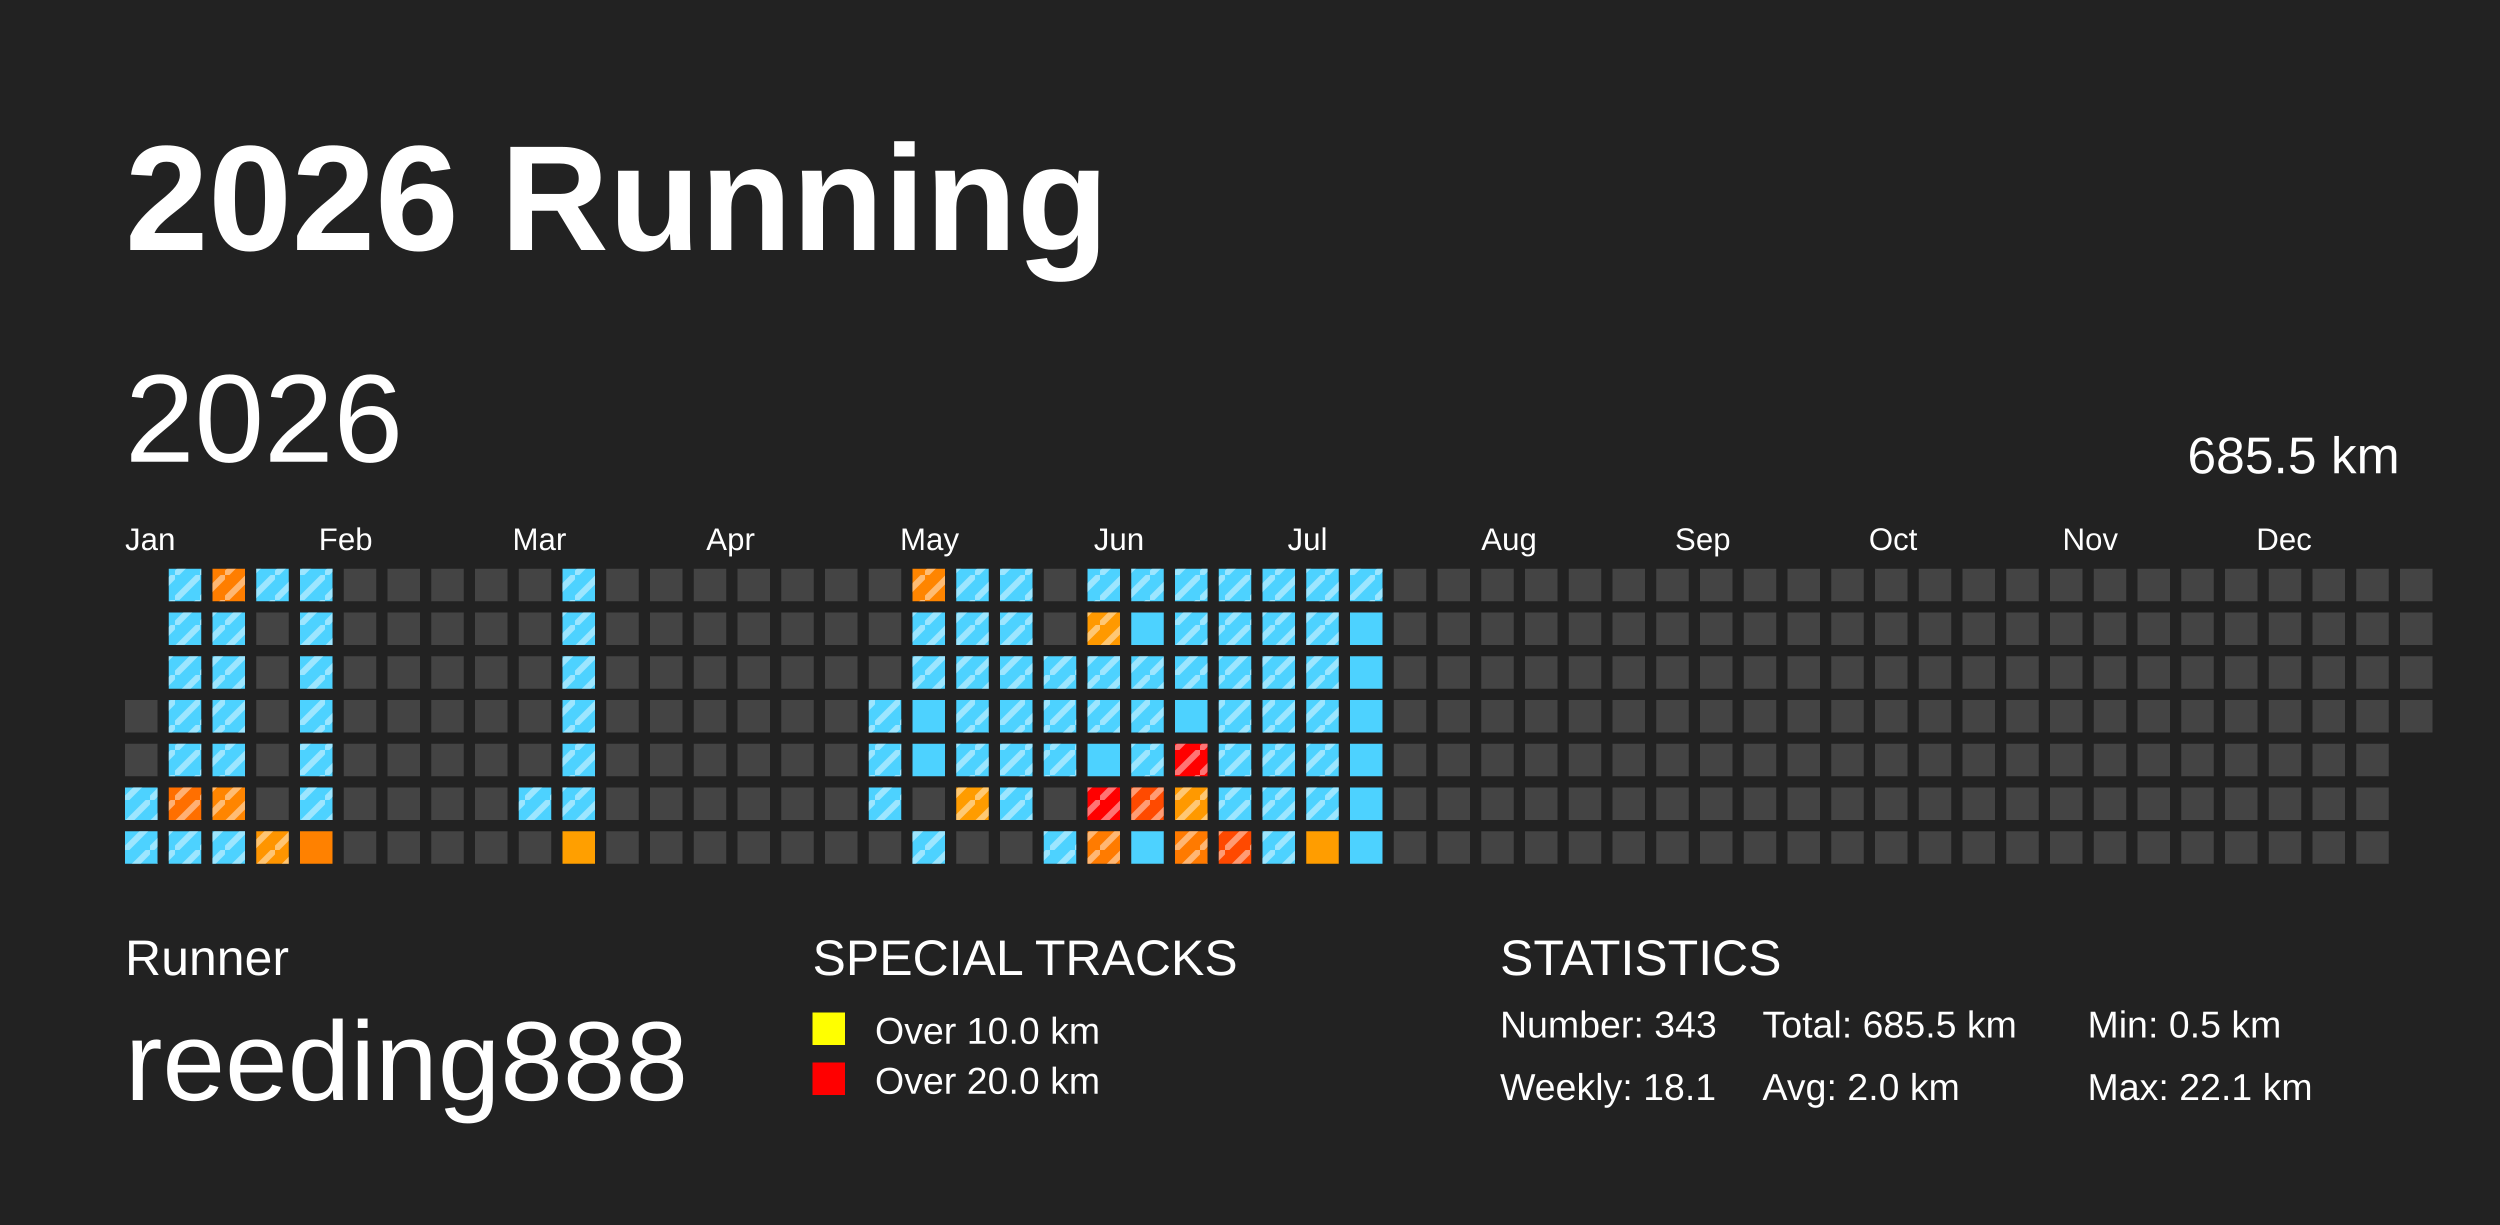
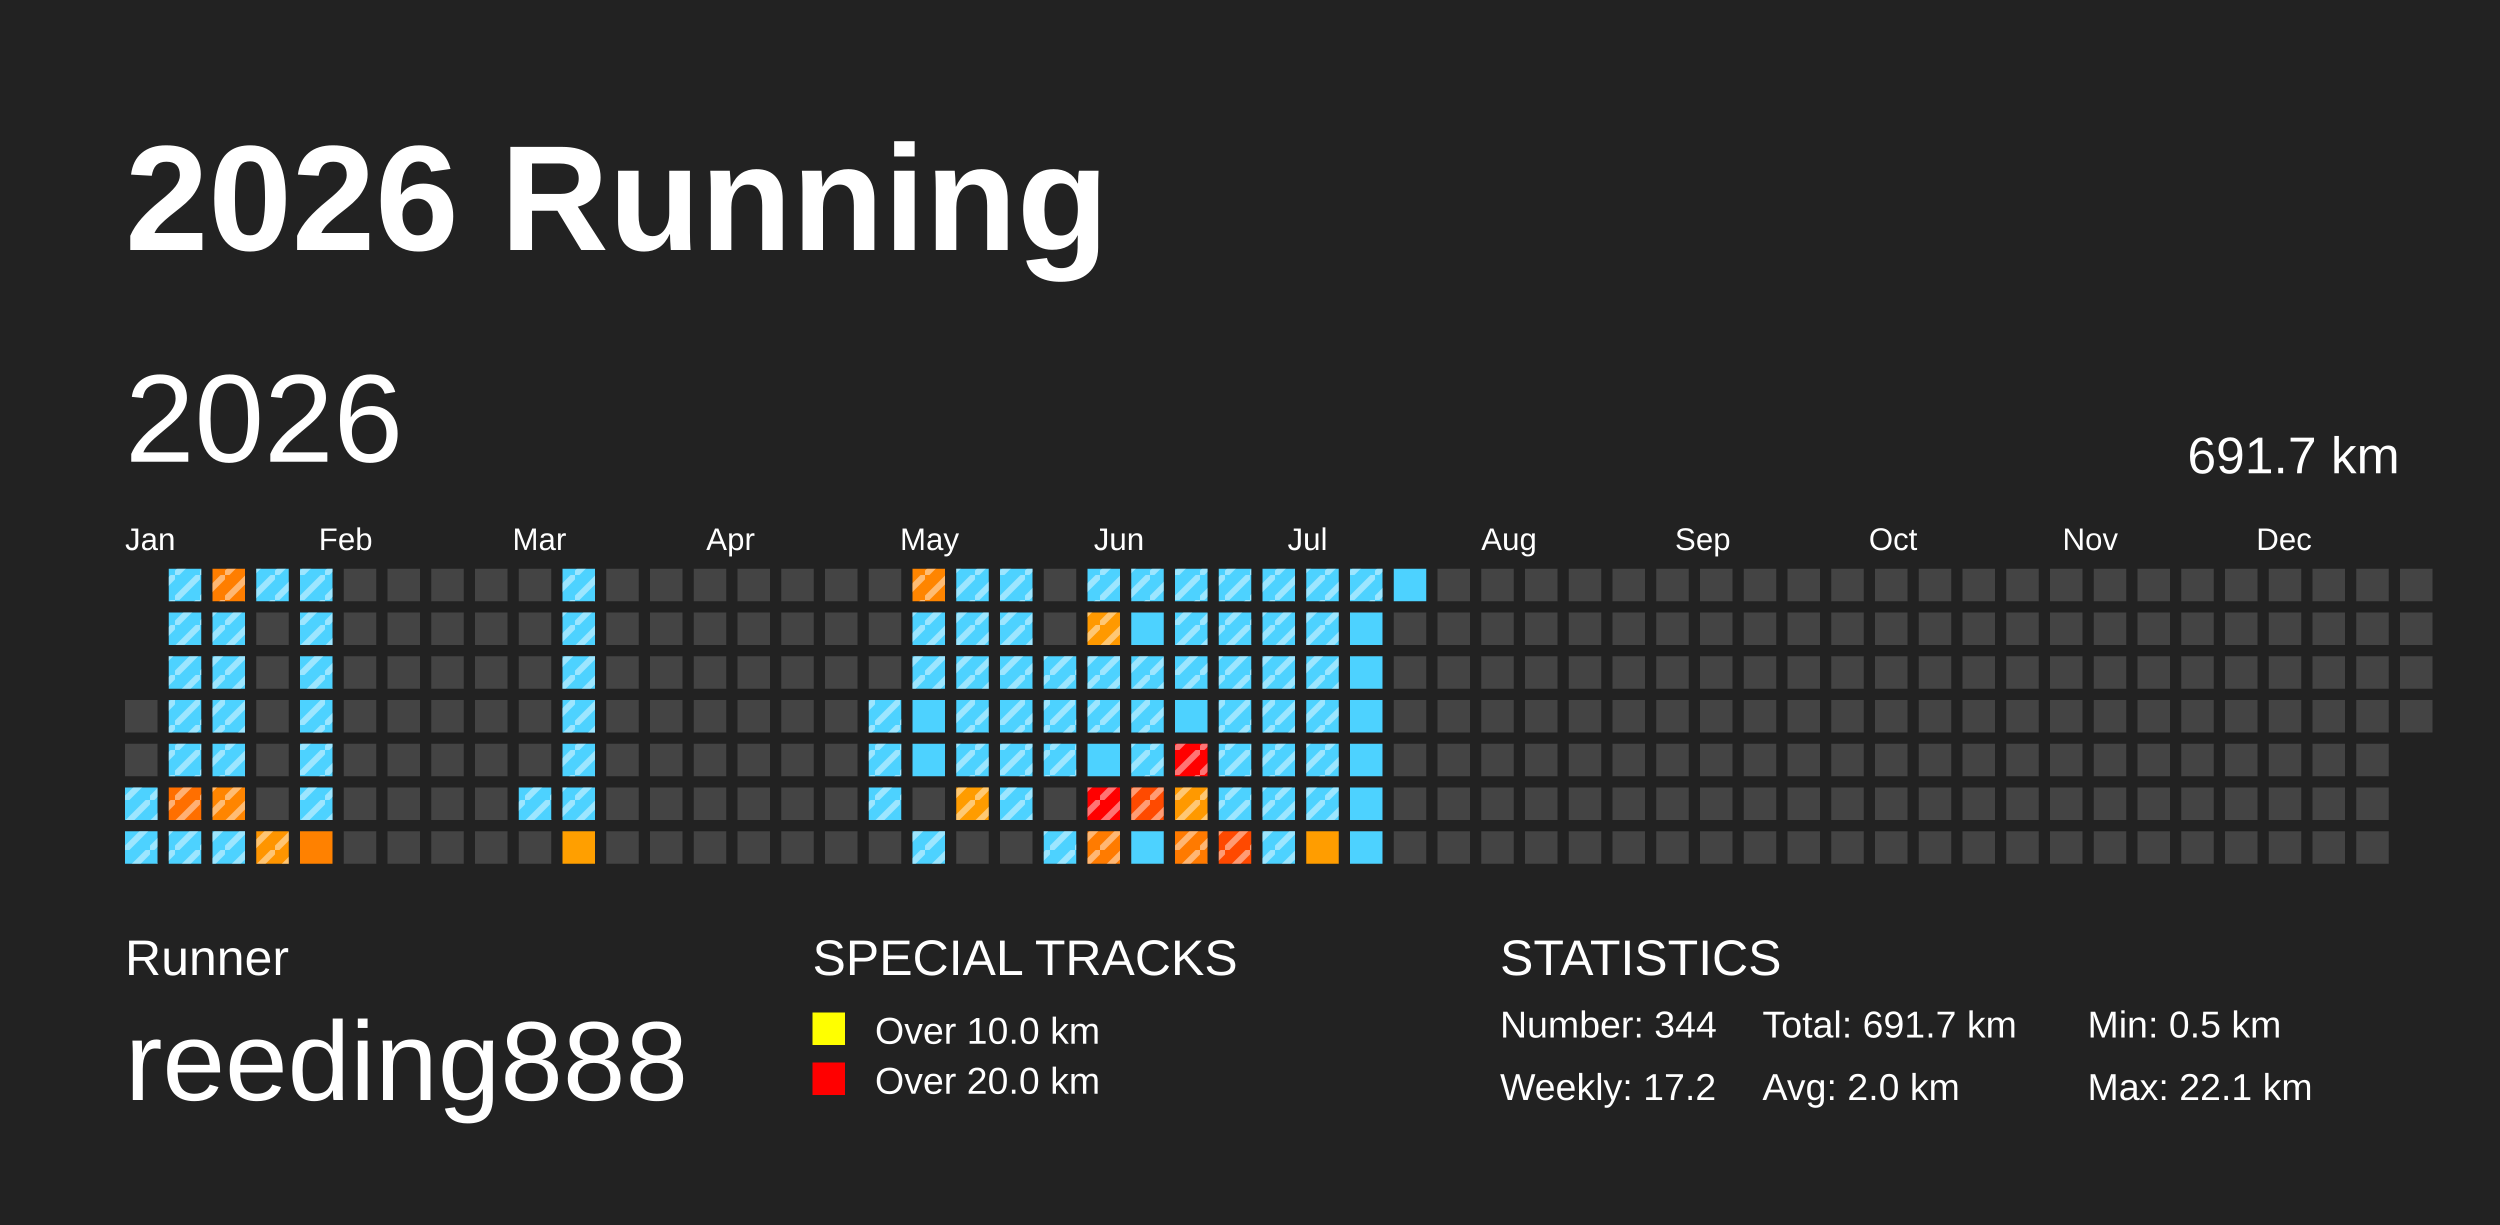
<svg xmlns="http://www.w3.org/2000/svg" baseProfile="full" height="98mm" version="1.1" viewBox="0,0,200,98" width="200mm">
  <defs>
    <pattern height="2" id="indoor-stripe" patternUnits="userSpaceOnUse" width="2">
      <line stroke="white" stroke-opacity="0.45" stroke-width="0.5" x1="0" x2="2" y1="2" y2="0" />
    </pattern>
  </defs>
  <rect fill="#222222" height="98" width="200" x="0" y="0" />
  <text fill="#FFFFFF" style="font-size:12px; font-family:Arial; font-weight:bold;" x="10" y="20">2026 Running</text>
  <text fill="#FFFFFF" style="font-size:4px; font-family:Arial" x="10" y="78">Runner</text>
  <text fill="#FFFFFF" style="font-size:9px; font-family:Arial" x="10" y="88">reeding888</text>
  <text fill="#FFFFFF" style="font-size:4px; font-family:Arial" x="65" y="78">SPECIAL TRACKS</text>
  <rect fill="yellow" height="2.6" width="2.6" x="65" y="81" />
  <text fill="#FFFFFF" style="font-size:3px; font-family:Arial" x="70" y="83.5">Over 10.0 km</text>
  <rect fill="red" height="2.6" width="2.6" x="65" y="85" />
  <text fill="#FFFFFF" style="font-size:3px; font-family:Arial" x="70" y="87.5">Over 20.0 km</text>
  <text fill="#FFFFFF" style="font-size:4px; font-family:Arial" x="120" y="78">STATISTICS</text>
-   <text fill="#FFFFFF" style="font-size:3px; font-family:Arial" x="120" y="83">Number: 343</text>
-   <text fill="#FFFFFF" style="font-size:3px; font-family:Arial" x="120" y="88">Weekly: 18.1</text>
-   <text fill="#FFFFFF" style="font-size:3px; font-family:Arial" x="141" y="83">Total: 685.5 km</text>
+   <text fill="#FFFFFF" style="font-size:3px; font-family:Arial" x="120" y="83">Number: 344</text>
+   <text fill="#FFFFFF" style="font-size:3px; font-family:Arial" x="120" y="88">Weekly: 17.2</text>
+   <text fill="#FFFFFF" style="font-size:3px; font-family:Arial" x="141" y="83">Total: 691.7 km</text>
  <text fill="#FFFFFF" style="font-size:3px; font-family:Arial" x="141" y="88">Avg: 2.0 km</text>
  <text fill="#FFFFFF" style="font-size:3px; font-family:Arial" x="167" y="83">Min: 0.5 km</text>
  <text fill="#FFFFFF" style="font-size:3px; font-family:Arial" x="167" y="88">Max: 22.1 km</text>
  <text dominant-baseline="hanging" fill="#FFFFFF" style="font-size:10.0px; font-family:Arial;" x="10" y="30">2026</text>
-   <text dominant-baseline="hanging" fill="#FFFFFF" style="font-size:4.125px; font-family:Arial;" x="175" y="35">685.5 km</text>
+   <text dominant-baseline="hanging" fill="#FFFFFF" style="font-size:4.125px; font-family:Arial;" x="175" y="35">691.7 km</text>
  <text fill="#FFFFFF" style="font-size:2.5px; font-family:Arial" x="10.0" y="44">Jan</text>
  <text fill="#FFFFFF" style="font-size:2.5px; font-family:Arial" x="25.5" y="44">Feb</text>
  <text fill="#FFFFFF" style="font-size:2.5px; font-family:Arial" x="41.0" y="44">Mar</text>
  <text fill="#FFFFFF" style="font-size:2.5px; font-family:Arial" x="56.5" y="44">Apr</text>
  <text fill="#FFFFFF" style="font-size:2.5px; font-family:Arial" x="72.0" y="44">May</text>
  <text fill="#FFFFFF" style="font-size:2.5px; font-family:Arial" x="87.5" y="44">Jun</text>
  <text fill="#FFFFFF" style="font-size:2.5px; font-family:Arial" x="103.0" y="44">Jul</text>
  <text fill="#FFFFFF" style="font-size:2.5px; font-family:Arial" x="118.5" y="44">Aug</text>
  <text fill="#FFFFFF" style="font-size:2.5px; font-family:Arial" x="134.0" y="44">Sep</text>
  <text fill="#FFFFFF" style="font-size:2.5px; font-family:Arial" x="149.5" y="44">Oct</text>
  <text fill="#FFFFFF" style="font-size:2.5px; font-family:Arial" x="165.0" y="44">Nov</text>
  <text fill="#FFFFFF" style="font-size:2.5px; font-family:Arial" x="180.5" y="44">Dec</text>
  <rect fill="#444444" height="2.6" width="2.6" x="10.0" y="56.0" />
  <rect fill="#444444" height="2.6" width="2.6" x="10.0" y="59.5" />
  <rect fill="#4dd2ff" height="2.6" width="2.6" x="10.0" y="63.0" />
  <rect fill="url(#indoor-stripe)" height="2.6" style="pointer-events: none;" width="2.6" x="10.0" y="63.0" />
  <rect fill="#4dd2ff" height="2.6" width="2.6" x="10.0" y="66.5" />
  <rect fill="url(#indoor-stripe)" height="2.6" style="pointer-events: none;" width="2.6" x="10.0" y="66.5" />
  <rect fill="#4dd2ff" height="2.6" width="2.6" x="13.5" y="45.5" />
  <rect fill="url(#indoor-stripe)" height="2.6" style="pointer-events: none;" width="2.6" x="13.5" y="45.5" />
  <rect fill="#4dd2ff" height="2.6" width="2.6" x="13.5" y="49.0" />
  <rect fill="url(#indoor-stripe)" height="2.6" style="pointer-events: none;" width="2.6" x="13.5" y="49.0" />
  <rect fill="#4dd2ff" height="2.6" width="2.6" x="13.5" y="52.5" />
  <rect fill="url(#indoor-stripe)" height="2.6" style="pointer-events: none;" width="2.6" x="13.5" y="52.5" />
  <rect fill="#4dd2ff" height="2.6" width="2.6" x="13.5" y="56.0" />
  <rect fill="url(#indoor-stripe)" height="2.6" style="pointer-events: none;" width="2.6" x="13.5" y="56.0" />
  <rect fill="#4dd2ff" height="2.6" width="2.6" x="13.5" y="59.5" />
  <rect fill="url(#indoor-stripe)" height="2.6" style="pointer-events: none;" width="2.6" x="13.5" y="59.5" />
  <rect fill="#ff6f00" height="2.6" width="2.6" x="13.5" y="63.0" />
  <rect fill="url(#indoor-stripe)" height="2.6" style="pointer-events: none;" width="2.6" x="13.5" y="63.0" />
  <rect fill="#4dd2ff" height="2.6" width="2.6" x="13.5" y="66.5" />
  <rect fill="url(#indoor-stripe)" height="2.6" style="pointer-events: none;" width="2.6" x="13.5" y="66.5" />
  <rect fill="#ff7e00" height="2.6" width="2.6" x="17.0" y="45.5" />
  <rect fill="url(#indoor-stripe)" height="2.6" style="pointer-events: none;" width="2.6" x="17.0" y="45.5" />
  <rect fill="#4dd2ff" height="2.6" width="2.6" x="17.0" y="49.0" />
  <rect fill="url(#indoor-stripe)" height="2.6" style="pointer-events: none;" width="2.6" x="17.0" y="49.0" />
  <rect fill="#4dd2ff" height="2.6" width="2.6" x="17.0" y="52.5" />
  <rect fill="url(#indoor-stripe)" height="2.6" style="pointer-events: none;" width="2.6" x="17.0" y="52.5" />
  <rect fill="#4dd2ff" height="2.6" width="2.6" x="17.0" y="56.0" />
  <rect fill="url(#indoor-stripe)" height="2.6" style="pointer-events: none;" width="2.6" x="17.0" y="56.0" />
  <rect fill="#4dd2ff" height="2.6" width="2.6" x="17.0" y="59.5" />
  <rect fill="url(#indoor-stripe)" height="2.6" style="pointer-events: none;" width="2.6" x="17.0" y="59.5" />
  <rect fill="#ff8500" height="2.6" width="2.6" x="17.0" y="63.0" />
  <rect fill="url(#indoor-stripe)" height="2.6" style="pointer-events: none;" width="2.6" x="17.0" y="63.0" />
  <rect fill="#4dd2ff" height="2.6" width="2.6" x="17.0" y="66.5" />
  <rect fill="url(#indoor-stripe)" height="2.6" style="pointer-events: none;" width="2.6" x="17.0" y="66.5" />
  <rect fill="#4dd2ff" height="2.6" width="2.6" x="20.5" y="45.5" />
  <rect fill="url(#indoor-stripe)" height="2.6" style="pointer-events: none;" width="2.6" x="20.5" y="45.5" />
  <rect fill="#444444" height="2.6" width="2.6" x="20.5" y="49.0" />
  <rect fill="#444444" height="2.6" width="2.6" x="20.5" y="52.5" />
  <rect fill="#444444" height="2.6" width="2.6" x="20.5" y="56.0" />
  <rect fill="#444444" height="2.6" width="2.6" x="20.5" y="59.5" />
  <rect fill="#444444" height="2.6" width="2.6" x="20.5" y="63.0" />
  <rect fill="#ff9500" height="2.6" width="2.6" x="20.5" y="66.5" />
  <rect fill="url(#indoor-stripe)" height="2.6" style="pointer-events: none;" width="2.6" x="20.5" y="66.5" />
  <rect fill="#4dd2ff" height="2.6" width="2.6" x="24.0" y="45.5" />
  <rect fill="url(#indoor-stripe)" height="2.6" style="pointer-events: none;" width="2.6" x="24.0" y="45.5" />
  <rect fill="#4dd2ff" height="2.6" width="2.6" x="24.0" y="49.0" />
  <rect fill="url(#indoor-stripe)" height="2.6" style="pointer-events: none;" width="2.6" x="24.0" y="49.0" />
  <rect fill="#4dd2ff" height="2.6" width="2.6" x="24.0" y="52.5" />
  <rect fill="url(#indoor-stripe)" height="2.6" style="pointer-events: none;" width="2.6" x="24.0" y="52.5" />
  <rect fill="#4dd2ff" height="2.6" width="2.6" x="24.0" y="56.0" />
  <rect fill="url(#indoor-stripe)" height="2.6" style="pointer-events: none;" width="2.6" x="24.0" y="56.0" />
  <rect fill="#4dd2ff" height="2.6" width="2.6" x="24.0" y="59.5" />
  <rect fill="url(#indoor-stripe)" height="2.6" style="pointer-events: none;" width="2.6" x="24.0" y="59.5" />
  <rect fill="#4dd2ff" height="2.6" width="2.6" x="24.0" y="63.0" />
  <rect fill="url(#indoor-stripe)" height="2.6" style="pointer-events: none;" width="2.6" x="24.0" y="63.0" />
  <rect fill="#ff8100" height="2.6" width="2.6" x="24.0" y="66.5" />
  <rect fill="#444444" height="2.6" width="2.6" x="27.5" y="45.5" />
  <rect fill="#444444" height="2.6" width="2.6" x="27.5" y="49.0" />
  <rect fill="#444444" height="2.6" width="2.6" x="27.5" y="52.5" />
  <rect fill="#444444" height="2.6" width="2.6" x="27.5" y="56.0" />
  <rect fill="#444444" height="2.6" width="2.6" x="27.5" y="59.5" />
  <rect fill="#444444" height="2.6" width="2.6" x="27.5" y="63.0" />
  <rect fill="#444444" height="2.6" width="2.6" x="27.5" y="66.5" />
  <rect fill="#444444" height="2.6" width="2.6" x="31.0" y="45.5" />
  <rect fill="#444444" height="2.6" width="2.6" x="31.0" y="49.0" />
  <rect fill="#444444" height="2.6" width="2.6" x="31.0" y="52.5" />
  <rect fill="#444444" height="2.6" width="2.6" x="31.0" y="56.0" />
  <rect fill="#444444" height="2.6" width="2.6" x="31.0" y="59.5" />
  <rect fill="#444444" height="2.6" width="2.6" x="31.0" y="63.0" />
  <rect fill="#444444" height="2.6" width="2.6" x="31.0" y="66.5" />
  <rect fill="#444444" height="2.6" width="2.6" x="34.5" y="45.5" />
  <rect fill="#444444" height="2.6" width="2.6" x="34.5" y="49.0" />
  <rect fill="#444444" height="2.6" width="2.6" x="34.5" y="52.5" />
  <rect fill="#444444" height="2.6" width="2.6" x="34.5" y="56.0" />
  <rect fill="#444444" height="2.6" width="2.6" x="34.5" y="59.5" />
  <rect fill="#444444" height="2.6" width="2.6" x="34.5" y="63.0" />
  <rect fill="#444444" height="2.6" width="2.6" x="34.5" y="66.5" />
  <rect fill="#444444" height="2.6" width="2.6" x="38.0" y="45.5" />
  <rect fill="#444444" height="2.6" width="2.6" x="38.0" y="49.0" />
  <rect fill="#444444" height="2.6" width="2.6" x="38.0" y="52.5" />
  <rect fill="#444444" height="2.6" width="2.6" x="38.0" y="56.0" />
  <rect fill="#444444" height="2.6" width="2.6" x="38.0" y="59.5" />
  <rect fill="#444444" height="2.6" width="2.6" x="38.0" y="63.0" />
  <rect fill="#444444" height="2.6" width="2.6" x="38.0" y="66.5" />
  <rect fill="#444444" height="2.6" width="2.6" x="41.5" y="45.5" />
  <rect fill="#444444" height="2.6" width="2.6" x="41.5" y="49.0" />
  <rect fill="#444444" height="2.6" width="2.6" x="41.5" y="52.5" />
  <rect fill="#444444" height="2.6" width="2.6" x="41.5" y="56.0" />
  <rect fill="#444444" height="2.6" width="2.6" x="41.5" y="59.5" />
  <rect fill="#4dd2ff" height="2.6" width="2.6" x="41.5" y="63.0" />
  <rect fill="url(#indoor-stripe)" height="2.6" style="pointer-events: none;" width="2.6" x="41.5" y="63.0" />
  <rect fill="#444444" height="2.6" width="2.6" x="41.5" y="66.5" />
  <rect fill="#4dd2ff" height="2.6" width="2.6" x="45.0" y="45.5" />
  <rect fill="url(#indoor-stripe)" height="2.6" style="pointer-events: none;" width="2.6" x="45.0" y="45.5" />
  <rect fill="#4dd2ff" height="2.6" width="2.6" x="45.0" y="49.0" />
  <rect fill="url(#indoor-stripe)" height="2.6" style="pointer-events: none;" width="2.6" x="45.0" y="49.0" />
  <rect fill="#4dd2ff" height="2.6" width="2.6" x="45.0" y="52.5" />
  <rect fill="url(#indoor-stripe)" height="2.6" style="pointer-events: none;" width="2.6" x="45.0" y="52.5" />
  <rect fill="#4dd2ff" height="2.6" width="2.6" x="45.0" y="56.0" />
  <rect fill="url(#indoor-stripe)" height="2.6" style="pointer-events: none;" width="2.6" x="45.0" y="56.0" />
  <rect fill="#4dd2ff" height="2.6" width="2.6" x="45.0" y="59.5" />
  <rect fill="url(#indoor-stripe)" height="2.6" style="pointer-events: none;" width="2.6" x="45.0" y="59.5" />
  <rect fill="#4dd2ff" height="2.6" width="2.6" x="45.0" y="63.0" />
  <rect fill="url(#indoor-stripe)" height="2.6" style="pointer-events: none;" width="2.6" x="45.0" y="63.0" />
  <rect fill="#ff9f00" height="2.6" width="2.6" x="45.0" y="66.5" />
  <rect fill="#444444" height="2.6" width="2.6" x="48.5" y="45.5" />
  <rect fill="#444444" height="2.6" width="2.6" x="48.5" y="49.0" />
  <rect fill="#444444" height="2.6" width="2.6" x="48.5" y="52.5" />
  <rect fill="#444444" height="2.6" width="2.6" x="48.5" y="56.0" />
  <rect fill="#444444" height="2.6" width="2.6" x="48.5" y="59.5" />
  <rect fill="#444444" height="2.6" width="2.6" x="48.5" y="63.0" />
  <rect fill="#444444" height="2.6" width="2.6" x="48.5" y="66.5" />
  <rect fill="#444444" height="2.6" width="2.6" x="52.0" y="45.5" />
  <rect fill="#444444" height="2.6" width="2.6" x="52.0" y="49.0" />
  <rect fill="#444444" height="2.6" width="2.6" x="52.0" y="52.5" />
  <rect fill="#444444" height="2.6" width="2.6" x="52.0" y="56.0" />
  <rect fill="#444444" height="2.6" width="2.6" x="52.0" y="59.5" />
  <rect fill="#444444" height="2.6" width="2.6" x="52.0" y="63.0" />
  <rect fill="#444444" height="2.6" width="2.6" x="52.0" y="66.5" />
  <rect fill="#444444" height="2.6" width="2.6" x="55.5" y="45.5" />
  <rect fill="#444444" height="2.6" width="2.6" x="55.5" y="49.0" />
  <rect fill="#444444" height="2.6" width="2.6" x="55.5" y="52.5" />
  <rect fill="#444444" height="2.6" width="2.6" x="55.5" y="56.0" />
  <rect fill="#444444" height="2.6" width="2.6" x="55.5" y="59.5" />
  <rect fill="#444444" height="2.6" width="2.6" x="55.5" y="63.0" />
  <rect fill="#444444" height="2.6" width="2.6" x="55.5" y="66.5" />
  <rect fill="#444444" height="2.6" width="2.6" x="59.0" y="45.5" />
  <rect fill="#444444" height="2.6" width="2.6" x="59.0" y="49.0" />
  <rect fill="#444444" height="2.6" width="2.6" x="59.0" y="52.5" />
  <rect fill="#444444" height="2.6" width="2.6" x="59.0" y="56.0" />
  <rect fill="#444444" height="2.6" width="2.6" x="59.0" y="59.5" />
  <rect fill="#444444" height="2.6" width="2.6" x="59.0" y="63.0" />
  <rect fill="#444444" height="2.6" width="2.6" x="59.0" y="66.5" />
  <rect fill="#444444" height="2.6" width="2.6" x="62.5" y="45.5" />
  <rect fill="#444444" height="2.6" width="2.6" x="62.5" y="49.0" />
  <rect fill="#444444" height="2.6" width="2.6" x="62.5" y="52.5" />
  <rect fill="#444444" height="2.6" width="2.6" x="62.5" y="56.0" />
  <rect fill="#444444" height="2.6" width="2.6" x="62.5" y="59.5" />
  <rect fill="#444444" height="2.6" width="2.6" x="62.5" y="63.0" />
  <rect fill="#444444" height="2.6" width="2.6" x="62.5" y="66.5" />
  <rect fill="#444444" height="2.6" width="2.6" x="66.0" y="45.5" />
  <rect fill="#444444" height="2.6" width="2.6" x="66.0" y="49.0" />
  <rect fill="#444444" height="2.6" width="2.6" x="66.0" y="52.5" />
  <rect fill="#444444" height="2.6" width="2.6" x="66.0" y="56.0" />
  <rect fill="#444444" height="2.6" width="2.6" x="66.0" y="59.5" />
  <rect fill="#444444" height="2.6" width="2.6" x="66.0" y="63.0" />
  <rect fill="#444444" height="2.6" width="2.6" x="66.0" y="66.5" />
  <rect fill="#444444" height="2.6" width="2.6" x="69.5" y="45.5" />
  <rect fill="#444444" height="2.6" width="2.6" x="69.5" y="49.0" />
  <rect fill="#444444" height="2.6" width="2.6" x="69.5" y="52.5" />
  <rect fill="#4dd2ff" height="2.6" width="2.6" x="69.5" y="56.0" />
  <rect fill="url(#indoor-stripe)" height="2.6" style="pointer-events: none;" width="2.6" x="69.5" y="56.0" />
  <rect fill="#4dd2ff" height="2.6" width="2.6" x="69.5" y="59.5" />
  <rect fill="url(#indoor-stripe)" height="2.6" style="pointer-events: none;" width="2.6" x="69.5" y="59.5" />
  <rect fill="#4dd2ff" height="2.6" width="2.6" x="69.5" y="63.0" />
  <rect fill="url(#indoor-stripe)" height="2.6" style="pointer-events: none;" width="2.6" x="69.5" y="63.0" />
  <rect fill="#444444" height="2.6" width="2.6" x="69.5" y="66.5" />
  <rect fill="#ff8500" height="2.6" width="2.6" x="73.0" y="45.5" />
  <rect fill="url(#indoor-stripe)" height="2.6" style="pointer-events: none;" width="2.6" x="73.0" y="45.5" />
  <rect fill="#4dd2ff" height="2.6" width="2.6" x="73.0" y="49.0" />
  <rect fill="url(#indoor-stripe)" height="2.6" style="pointer-events: none;" width="2.6" x="73.0" y="49.0" />
  <rect fill="#4dd2ff" height="2.6" width="2.6" x="73.0" y="52.5" />
  <rect fill="url(#indoor-stripe)" height="2.6" style="pointer-events: none;" width="2.6" x="73.0" y="52.5" />
  <rect fill="#4dd2ff" height="2.6" width="2.6" x="73.0" y="56.0" />
  <rect fill="#4dd2ff" height="2.6" width="2.6" x="73.0" y="59.5" />
  <rect fill="#444444" height="2.6" width="2.6" x="73.0" y="63.0" />
  <rect fill="#4dd2ff" height="2.6" width="2.6" x="73.0" y="66.5" />
  <rect fill="url(#indoor-stripe)" height="2.6" style="pointer-events: none;" width="2.6" x="73.0" y="66.5" />
  <rect fill="#4dd2ff" height="2.6" width="2.6" x="76.5" y="45.5" />
  <rect fill="url(#indoor-stripe)" height="2.6" style="pointer-events: none;" width="2.6" x="76.5" y="45.5" />
  <rect fill="#4dd2ff" height="2.6" width="2.6" x="76.5" y="49.0" />
  <rect fill="url(#indoor-stripe)" height="2.6" style="pointer-events: none;" width="2.6" x="76.5" y="49.0" />
  <rect fill="#4dd2ff" height="2.6" width="2.6" x="76.5" y="52.5" />
  <rect fill="url(#indoor-stripe)" height="2.6" style="pointer-events: none;" width="2.6" x="76.5" y="52.5" />
  <rect fill="#4dd2ff" height="2.6" width="2.6" x="76.5" y="56.0" />
  <rect fill="url(#indoor-stripe)" height="2.6" style="pointer-events: none;" width="2.6" x="76.5" y="56.0" />
  <rect fill="#4dd2ff" height="2.6" width="2.6" x="76.5" y="59.5" />
  <rect fill="url(#indoor-stripe)" height="2.6" style="pointer-events: none;" width="2.6" x="76.5" y="59.5" />
  <rect fill="#ff9c00" height="2.6" width="2.6" x="76.5" y="63.0" />
  <rect fill="url(#indoor-stripe)" height="2.6" style="pointer-events: none;" width="2.6" x="76.5" y="63.0" />
  <rect fill="#444444" height="2.6" width="2.6" x="76.5" y="66.5" />
  <rect fill="#4dd2ff" height="2.6" width="2.6" x="80.0" y="45.5" />
  <rect fill="url(#indoor-stripe)" height="2.6" style="pointer-events: none;" width="2.6" x="80.0" y="45.5" />
  <rect fill="#4dd2ff" height="2.6" width="2.6" x="80.0" y="49.0" />
  <rect fill="url(#indoor-stripe)" height="2.6" style="pointer-events: none;" width="2.6" x="80.0" y="49.0" />
  <rect fill="#4dd2ff" height="2.6" width="2.6" x="80.0" y="52.5" />
  <rect fill="url(#indoor-stripe)" height="2.6" style="pointer-events: none;" width="2.6" x="80.0" y="52.5" />
  <rect fill="#4dd2ff" height="2.6" width="2.6" x="80.0" y="56.0" />
  <rect fill="url(#indoor-stripe)" height="2.6" style="pointer-events: none;" width="2.6" x="80.0" y="56.0" />
  <rect fill="#4dd2ff" height="2.6" width="2.6" x="80.0" y="59.5" />
  <rect fill="url(#indoor-stripe)" height="2.6" style="pointer-events: none;" width="2.6" x="80.0" y="59.5" />
  <rect fill="#4dd2ff" height="2.6" width="2.6" x="80.0" y="63.0" />
  <rect fill="url(#indoor-stripe)" height="2.6" style="pointer-events: none;" width="2.6" x="80.0" y="63.0" />
  <rect fill="#444444" height="2.6" width="2.6" x="80.0" y="66.5" />
  <rect fill="#444444" height="2.6" width="2.6" x="83.5" y="45.5" />
  <rect fill="#444444" height="2.6" width="2.6" x="83.5" y="49.0" />
  <rect fill="#4dd2ff" height="2.6" width="2.6" x="83.5" y="52.5" />
  <rect fill="url(#indoor-stripe)" height="2.6" style="pointer-events: none;" width="2.6" x="83.5" y="52.5" />
  <rect fill="#4dd2ff" height="2.6" width="2.6" x="83.5" y="56.0" />
  <rect fill="url(#indoor-stripe)" height="2.6" style="pointer-events: none;" width="2.6" x="83.5" y="56.0" />
  <rect fill="#4dd2ff" height="2.6" width="2.6" x="83.5" y="59.5" />
  <rect fill="url(#indoor-stripe)" height="2.6" style="pointer-events: none;" width="2.6" x="83.5" y="59.5" />
  <rect fill="#444444" height="2.6" width="2.6" x="83.5" y="63.0" />
  <rect fill="#4dd2ff" height="2.6" width="2.6" x="83.5" y="66.5" />
  <rect fill="url(#indoor-stripe)" height="2.6" style="pointer-events: none;" width="2.6" x="83.5" y="66.5" />
  <rect fill="#4dd2ff" height="2.6" width="2.6" x="87.0" y="45.5" />
  <rect fill="url(#indoor-stripe)" height="2.6" style="pointer-events: none;" width="2.6" x="87.0" y="45.5" />
  <rect fill="#ff9900" height="2.6" width="2.6" x="87.0" y="49.0" />
  <rect fill="url(#indoor-stripe)" height="2.6" style="pointer-events: none;" width="2.6" x="87.0" y="49.0" />
  <rect fill="#4dd2ff" height="2.6" width="2.6" x="87.0" y="52.5" />
  <rect fill="url(#indoor-stripe)" height="2.6" style="pointer-events: none;" width="2.6" x="87.0" y="52.5" />
  <rect fill="#4dd2ff" height="2.6" width="2.6" x="87.0" y="56.0" />
  <rect fill="url(#indoor-stripe)" height="2.6" style="pointer-events: none;" width="2.6" x="87.0" y="56.0" />
  <rect fill="#4dd2ff" height="2.6" width="2.6" x="87.0" y="59.5" />
  <rect fill="red" height="2.6" width="2.6" x="87.0" y="63.0" />
  <rect fill="url(#indoor-stripe)" height="2.6" style="pointer-events: none;" width="2.6" x="87.0" y="63.0" />
  <rect fill="#ff7b00" height="2.6" width="2.6" x="87.0" y="66.5" />
  <rect fill="url(#indoor-stripe)" height="2.6" style="pointer-events: none;" width="2.6" x="87.0" y="66.5" />
  <rect fill="#4dd2ff" height="2.6" width="2.6" x="90.5" y="45.5" />
  <rect fill="url(#indoor-stripe)" height="2.6" style="pointer-events: none;" width="2.6" x="90.5" y="45.5" />
  <rect fill="#4dd2ff" height="2.6" width="2.6" x="90.5" y="49.0" />
  <rect fill="#4dd2ff" height="2.6" width="2.6" x="90.5" y="52.5" />
  <rect fill="url(#indoor-stripe)" height="2.6" style="pointer-events: none;" width="2.6" x="90.5" y="52.5" />
  <rect fill="#4dd2ff" height="2.6" width="2.6" x="90.5" y="56.0" />
  <rect fill="url(#indoor-stripe)" height="2.6" style="pointer-events: none;" width="2.6" x="90.5" y="56.0" />
  <rect fill="#4dd2ff" height="2.6" width="2.6" x="90.5" y="59.5" />
  <rect fill="url(#indoor-stripe)" height="2.6" style="pointer-events: none;" width="2.6" x="90.5" y="59.5" />
  <rect fill="#ff4a00" height="2.6" width="2.6" x="90.5" y="63.0" />
  <rect fill="url(#indoor-stripe)" height="2.6" style="pointer-events: none;" width="2.6" x="90.5" y="63.0" />
  <rect fill="#4dd2ff" height="2.6" width="2.6" x="90.5" y="66.5" />
  <rect fill="#4dd2ff" height="2.6" width="2.6" x="94.0" y="45.5" />
  <rect fill="url(#indoor-stripe)" height="2.6" style="pointer-events: none;" width="2.6" x="94.0" y="45.5" />
  <rect fill="#4dd2ff" height="2.6" width="2.6" x="94.0" y="49.0" />
  <rect fill="url(#indoor-stripe)" height="2.6" style="pointer-events: none;" width="2.6" x="94.0" y="49.0" />
  <rect fill="#4dd2ff" height="2.6" width="2.6" x="94.0" y="52.5" />
  <rect fill="url(#indoor-stripe)" height="2.6" style="pointer-events: none;" width="2.6" x="94.0" y="52.5" />
  <rect fill="#4dd2ff" height="2.6" width="2.6" x="94.0" y="56.0" />
  <rect fill="red" height="2.6" width="2.6" x="94.0" y="59.5" />
  <rect fill="url(#indoor-stripe)" height="2.6" style="pointer-events: none;" width="2.6" x="94.0" y="59.5" />
  <rect fill="#ff9900" height="2.6" width="2.6" x="94.0" y="63.0" />
  <rect fill="url(#indoor-stripe)" height="2.6" style="pointer-events: none;" width="2.6" x="94.0" y="63.0" />
  <rect fill="#ff7a00" height="2.6" width="2.6" x="94.0" y="66.5" />
  <rect fill="url(#indoor-stripe)" height="2.6" style="pointer-events: none;" width="2.6" x="94.0" y="66.5" />
  <rect fill="#4dd2ff" height="2.6" width="2.6" x="97.5" y="45.5" />
  <rect fill="url(#indoor-stripe)" height="2.6" style="pointer-events: none;" width="2.6" x="97.5" y="45.5" />
  <rect fill="#4dd2ff" height="2.6" width="2.6" x="97.5" y="49.0" />
  <rect fill="url(#indoor-stripe)" height="2.6" style="pointer-events: none;" width="2.6" x="97.5" y="49.0" />
  <rect fill="#4dd2ff" height="2.6" width="2.6" x="97.5" y="52.5" />
  <rect fill="url(#indoor-stripe)" height="2.6" style="pointer-events: none;" width="2.6" x="97.5" y="52.5" />
  <rect fill="#4dd2ff" height="2.6" width="2.6" x="97.5" y="56.0" />
  <rect fill="url(#indoor-stripe)" height="2.6" style="pointer-events: none;" width="2.6" x="97.5" y="56.0" />
  <rect fill="#4dd2ff" height="2.6" width="2.6" x="97.5" y="59.5" />
  <rect fill="url(#indoor-stripe)" height="2.6" style="pointer-events: none;" width="2.6" x="97.5" y="59.5" />
  <rect fill="#4dd2ff" height="2.6" width="2.6" x="97.5" y="63.0" />
  <rect fill="url(#indoor-stripe)" height="2.6" style="pointer-events: none;" width="2.6" x="97.5" y="63.0" />
  <rect fill="#ff4900" height="2.6" width="2.6" x="97.5" y="66.5" />
  <rect fill="url(#indoor-stripe)" height="2.6" style="pointer-events: none;" width="2.6" x="97.5" y="66.5" />
  <rect fill="#4dd2ff" height="2.6" width="2.6" x="101.0" y="45.5" />
  <rect fill="url(#indoor-stripe)" height="2.6" style="pointer-events: none;" width="2.6" x="101.0" y="45.5" />
  <rect fill="#4dd2ff" height="2.6" width="2.6" x="101.0" y="49.0" />
  <rect fill="url(#indoor-stripe)" height="2.6" style="pointer-events: none;" width="2.6" x="101.0" y="49.0" />
  <rect fill="#4dd2ff" height="2.6" width="2.6" x="101.0" y="52.5" />
  <rect fill="url(#indoor-stripe)" height="2.6" style="pointer-events: none;" width="2.6" x="101.0" y="52.5" />
  <rect fill="#4dd2ff" height="2.6" width="2.6" x="101.0" y="56.0" />
  <rect fill="url(#indoor-stripe)" height="2.6" style="pointer-events: none;" width="2.6" x="101.0" y="56.0" />
  <rect fill="#4dd2ff" height="2.6" width="2.6" x="101.0" y="59.5" />
  <rect fill="url(#indoor-stripe)" height="2.6" style="pointer-events: none;" width="2.6" x="101.0" y="59.5" />
  <rect fill="#4dd2ff" height="2.6" width="2.6" x="101.0" y="63.0" />
  <rect fill="url(#indoor-stripe)" height="2.6" style="pointer-events: none;" width="2.6" x="101.0" y="63.0" />
  <rect fill="#4dd2ff" height="2.6" width="2.6" x="101.0" y="66.5" />
  <rect fill="url(#indoor-stripe)" height="2.6" style="pointer-events: none;" width="2.6" x="101.0" y="66.5" />
  <rect fill="#4dd2ff" height="2.6" width="2.6" x="104.5" y="45.5" />
  <rect fill="url(#indoor-stripe)" height="2.6" style="pointer-events: none;" width="2.6" x="104.5" y="45.5" />
  <rect fill="#4dd2ff" height="2.6" width="2.6" x="104.5" y="49.0" />
  <rect fill="url(#indoor-stripe)" height="2.6" style="pointer-events: none;" width="2.6" x="104.5" y="49.0" />
  <rect fill="#4dd2ff" height="2.6" width="2.6" x="104.5" y="52.5" />
  <rect fill="url(#indoor-stripe)" height="2.6" style="pointer-events: none;" width="2.6" x="104.5" y="52.5" />
  <rect fill="#4dd2ff" height="2.6" width="2.6" x="104.5" y="56.0" />
  <rect fill="url(#indoor-stripe)" height="2.6" style="pointer-events: none;" width="2.6" x="104.5" y="56.0" />
  <rect fill="#4dd2ff" height="2.6" width="2.6" x="104.5" y="59.5" />
  <rect fill="url(#indoor-stripe)" height="2.6" style="pointer-events: none;" width="2.6" x="104.5" y="59.5" />
  <rect fill="#4dd2ff" height="2.6" width="2.6" x="104.5" y="63.0" />
  <rect fill="url(#indoor-stripe)" height="2.6" style="pointer-events: none;" width="2.6" x="104.5" y="63.0" />
  <rect fill="#ff9d00" height="2.6" width="2.6" x="104.5" y="66.5" />
  <rect fill="#4dd2ff" height="2.6" width="2.6" x="108.0" y="45.5" />
  <rect fill="url(#indoor-stripe)" height="2.6" style="pointer-events: none;" width="2.6" x="108.0" y="45.5" />
  <rect fill="#4dd2ff" height="2.6" width="2.6" x="108.0" y="49.0" />
  <rect fill="#4dd2ff" height="2.6" width="2.6" x="108.0" y="52.5" />
  <rect fill="#4dd2ff" height="2.6" width="2.6" x="108.0" y="56.0" />
  <rect fill="#4dd2ff" height="2.6" width="2.6" x="108.0" y="59.5" />
  <rect fill="#4dd2ff" height="2.6" width="2.6" x="108.0" y="63.0" />
  <rect fill="#4dd2ff" height="2.6" width="2.6" x="108.0" y="66.5" />
-   <rect fill="#444444" height="2.6" width="2.6" x="111.5" y="45.5" />
+   <rect fill="#4dd2ff" height="2.6" width="2.6" x="111.5" y="45.5" />
  <rect fill="#444444" height="2.6" width="2.6" x="111.5" y="49.0" />
  <rect fill="#444444" height="2.6" width="2.6" x="111.5" y="52.5" />
  <rect fill="#444444" height="2.6" width="2.6" x="111.5" y="56.0" />
  <rect fill="#444444" height="2.6" width="2.6" x="111.5" y="59.5" />
  <rect fill="#444444" height="2.6" width="2.6" x="111.5" y="63.0" />
  <rect fill="#444444" height="2.6" width="2.6" x="111.5" y="66.5" />
  <rect fill="#444444" height="2.6" width="2.6" x="115.0" y="45.5" />
  <rect fill="#444444" height="2.6" width="2.6" x="115.0" y="49.0" />
  <rect fill="#444444" height="2.6" width="2.6" x="115.0" y="52.5" />
  <rect fill="#444444" height="2.6" width="2.6" x="115.0" y="56.0" />
  <rect fill="#444444" height="2.6" width="2.6" x="115.0" y="59.5" />
  <rect fill="#444444" height="2.6" width="2.6" x="115.0" y="63.0" />
  <rect fill="#444444" height="2.6" width="2.6" x="115.0" y="66.5" />
  <rect fill="#444444" height="2.6" width="2.6" x="118.5" y="45.5" />
  <rect fill="#444444" height="2.6" width="2.6" x="118.5" y="49.0" />
  <rect fill="#444444" height="2.6" width="2.6" x="118.5" y="52.5" />
  <rect fill="#444444" height="2.6" width="2.6" x="118.5" y="56.0" />
  <rect fill="#444444" height="2.6" width="2.6" x="118.5" y="59.5" />
  <rect fill="#444444" height="2.6" width="2.6" x="118.5" y="63.0" />
  <rect fill="#444444" height="2.6" width="2.6" x="118.5" y="66.5" />
  <rect fill="#444444" height="2.6" width="2.6" x="122.0" y="45.5" />
  <rect fill="#444444" height="2.6" width="2.6" x="122.0" y="49.0" />
  <rect fill="#444444" height="2.6" width="2.6" x="122.0" y="52.5" />
  <rect fill="#444444" height="2.6" width="2.6" x="122.0" y="56.0" />
  <rect fill="#444444" height="2.6" width="2.6" x="122.0" y="59.5" />
  <rect fill="#444444" height="2.6" width="2.6" x="122.0" y="63.0" />
  <rect fill="#444444" height="2.6" width="2.6" x="122.0" y="66.5" />
  <rect fill="#444444" height="2.6" width="2.6" x="125.5" y="45.5" />
  <rect fill="#444444" height="2.6" width="2.6" x="125.5" y="49.0" />
  <rect fill="#444444" height="2.6" width="2.6" x="125.5" y="52.5" />
  <rect fill="#444444" height="2.6" width="2.6" x="125.5" y="56.0" />
  <rect fill="#444444" height="2.6" width="2.6" x="125.5" y="59.5" />
  <rect fill="#444444" height="2.6" width="2.6" x="125.5" y="63.0" />
  <rect fill="#444444" height="2.6" width="2.6" x="125.5" y="66.5" />
  <rect fill="#444444" height="2.6" width="2.6" x="129.0" y="45.5" />
  <rect fill="#444444" height="2.6" width="2.6" x="129.0" y="49.0" />
  <rect fill="#444444" height="2.6" width="2.6" x="129.0" y="52.5" />
  <rect fill="#444444" height="2.6" width="2.6" x="129.0" y="56.0" />
  <rect fill="#444444" height="2.6" width="2.6" x="129.0" y="59.5" />
  <rect fill="#444444" height="2.6" width="2.6" x="129.0" y="63.0" />
  <rect fill="#444444" height="2.6" width="2.6" x="129.0" y="66.5" />
  <rect fill="#444444" height="2.6" width="2.6" x="132.5" y="45.5" />
  <rect fill="#444444" height="2.6" width="2.6" x="132.5" y="49.0" />
  <rect fill="#444444" height="2.6" width="2.6" x="132.5" y="52.5" />
  <rect fill="#444444" height="2.6" width="2.6" x="132.5" y="56.0" />
  <rect fill="#444444" height="2.6" width="2.6" x="132.5" y="59.5" />
  <rect fill="#444444" height="2.6" width="2.6" x="132.5" y="63.0" />
  <rect fill="#444444" height="2.6" width="2.6" x="132.5" y="66.5" />
  <rect fill="#444444" height="2.6" width="2.6" x="136.0" y="45.5" />
  <rect fill="#444444" height="2.6" width="2.6" x="136.0" y="49.0" />
  <rect fill="#444444" height="2.6" width="2.6" x="136.0" y="52.5" />
  <rect fill="#444444" height="2.6" width="2.6" x="136.0" y="56.0" />
  <rect fill="#444444" height="2.6" width="2.6" x="136.0" y="59.5" />
  <rect fill="#444444" height="2.6" width="2.6" x="136.0" y="63.0" />
  <rect fill="#444444" height="2.6" width="2.6" x="136.0" y="66.5" />
  <rect fill="#444444" height="2.6" width="2.6" x="139.5" y="45.5" />
  <rect fill="#444444" height="2.6" width="2.6" x="139.5" y="49.0" />
  <rect fill="#444444" height="2.6" width="2.6" x="139.5" y="52.5" />
  <rect fill="#444444" height="2.6" width="2.6" x="139.5" y="56.0" />
  <rect fill="#444444" height="2.6" width="2.6" x="139.5" y="59.5" />
  <rect fill="#444444" height="2.6" width="2.6" x="139.5" y="63.0" />
  <rect fill="#444444" height="2.6" width="2.6" x="139.5" y="66.5" />
  <rect fill="#444444" height="2.6" width="2.6" x="143.0" y="45.5" />
  <rect fill="#444444" height="2.6" width="2.6" x="143.0" y="49.0" />
  <rect fill="#444444" height="2.6" width="2.6" x="143.0" y="52.5" />
  <rect fill="#444444" height="2.6" width="2.6" x="143.0" y="56.0" />
  <rect fill="#444444" height="2.6" width="2.6" x="143.0" y="59.5" />
  <rect fill="#444444" height="2.6" width="2.6" x="143.0" y="63.0" />
  <rect fill="#444444" height="2.6" width="2.6" x="143.0" y="66.5" />
  <rect fill="#444444" height="2.6" width="2.6" x="146.5" y="45.5" />
  <rect fill="#444444" height="2.6" width="2.6" x="146.5" y="49.0" />
  <rect fill="#444444" height="2.6" width="2.6" x="146.5" y="52.5" />
  <rect fill="#444444" height="2.6" width="2.6" x="146.5" y="56.0" />
  <rect fill="#444444" height="2.6" width="2.6" x="146.5" y="59.5" />
  <rect fill="#444444" height="2.6" width="2.6" x="146.5" y="63.0" />
  <rect fill="#444444" height="2.6" width="2.6" x="146.5" y="66.5" />
  <rect fill="#444444" height="2.6" width="2.6" x="150.0" y="45.5" />
  <rect fill="#444444" height="2.6" width="2.6" x="150.0" y="49.0" />
  <rect fill="#444444" height="2.6" width="2.6" x="150.0" y="52.5" />
  <rect fill="#444444" height="2.6" width="2.6" x="150.0" y="56.0" />
  <rect fill="#444444" height="2.6" width="2.6" x="150.0" y="59.5" />
  <rect fill="#444444" height="2.6" width="2.6" x="150.0" y="63.0" />
  <rect fill="#444444" height="2.6" width="2.6" x="150.0" y="66.5" />
  <rect fill="#444444" height="2.6" width="2.6" x="153.5" y="45.5" />
  <rect fill="#444444" height="2.6" width="2.6" x="153.5" y="49.0" />
  <rect fill="#444444" height="2.6" width="2.6" x="153.5" y="52.5" />
  <rect fill="#444444" height="2.6" width="2.6" x="153.5" y="56.0" />
  <rect fill="#444444" height="2.6" width="2.6" x="153.5" y="59.5" />
  <rect fill="#444444" height="2.6" width="2.6" x="153.5" y="63.0" />
  <rect fill="#444444" height="2.6" width="2.6" x="153.5" y="66.5" />
  <rect fill="#444444" height="2.6" width="2.6" x="157.0" y="45.5" />
  <rect fill="#444444" height="2.6" width="2.6" x="157.0" y="49.0" />
  <rect fill="#444444" height="2.6" width="2.6" x="157.0" y="52.5" />
  <rect fill="#444444" height="2.6" width="2.6" x="157.0" y="56.0" />
  <rect fill="#444444" height="2.6" width="2.6" x="157.0" y="59.5" />
  <rect fill="#444444" height="2.6" width="2.6" x="157.0" y="63.0" />
  <rect fill="#444444" height="2.6" width="2.6" x="157.0" y="66.5" />
  <rect fill="#444444" height="2.6" width="2.6" x="160.5" y="45.5" />
  <rect fill="#444444" height="2.6" width="2.6" x="160.5" y="49.0" />
  <rect fill="#444444" height="2.6" width="2.6" x="160.5" y="52.5" />
  <rect fill="#444444" height="2.6" width="2.6" x="160.5" y="56.0" />
  <rect fill="#444444" height="2.6" width="2.6" x="160.5" y="59.5" />
  <rect fill="#444444" height="2.6" width="2.6" x="160.5" y="63.0" />
  <rect fill="#444444" height="2.6" width="2.6" x="160.5" y="66.5" />
  <rect fill="#444444" height="2.6" width="2.6" x="164.0" y="45.5" />
  <rect fill="#444444" height="2.6" width="2.6" x="164.0" y="49.0" />
  <rect fill="#444444" height="2.6" width="2.6" x="164.0" y="52.5" />
  <rect fill="#444444" height="2.6" width="2.6" x="164.0" y="56.0" />
  <rect fill="#444444" height="2.6" width="2.6" x="164.0" y="59.5" />
  <rect fill="#444444" height="2.6" width="2.6" x="164.0" y="63.0" />
  <rect fill="#444444" height="2.6" width="2.6" x="164.0" y="66.5" />
  <rect fill="#444444" height="2.6" width="2.6" x="167.5" y="45.5" />
  <rect fill="#444444" height="2.6" width="2.6" x="167.5" y="49.0" />
  <rect fill="#444444" height="2.6" width="2.6" x="167.5" y="52.5" />
  <rect fill="#444444" height="2.6" width="2.6" x="167.5" y="56.0" />
  <rect fill="#444444" height="2.6" width="2.6" x="167.5" y="59.5" />
  <rect fill="#444444" height="2.6" width="2.6" x="167.5" y="63.0" />
  <rect fill="#444444" height="2.6" width="2.6" x="167.5" y="66.5" />
  <rect fill="#444444" height="2.6" width="2.6" x="171.0" y="45.5" />
  <rect fill="#444444" height="2.6" width="2.6" x="171.0" y="49.0" />
  <rect fill="#444444" height="2.6" width="2.6" x="171.0" y="52.5" />
  <rect fill="#444444" height="2.6" width="2.6" x="171.0" y="56.0" />
  <rect fill="#444444" height="2.6" width="2.6" x="171.0" y="59.5" />
  <rect fill="#444444" height="2.6" width="2.6" x="171.0" y="63.0" />
  <rect fill="#444444" height="2.6" width="2.6" x="171.0" y="66.5" />
  <rect fill="#444444" height="2.6" width="2.6" x="174.5" y="45.5" />
  <rect fill="#444444" height="2.6" width="2.6" x="174.5" y="49.0" />
  <rect fill="#444444" height="2.6" width="2.6" x="174.5" y="52.5" />
  <rect fill="#444444" height="2.6" width="2.6" x="174.5" y="56.0" />
  <rect fill="#444444" height="2.6" width="2.6" x="174.5" y="59.5" />
  <rect fill="#444444" height="2.6" width="2.6" x="174.5" y="63.0" />
  <rect fill="#444444" height="2.6" width="2.6" x="174.5" y="66.5" />
  <rect fill="#444444" height="2.6" width="2.6" x="178.0" y="45.5" />
  <rect fill="#444444" height="2.6" width="2.6" x="178.0" y="49.0" />
  <rect fill="#444444" height="2.6" width="2.6" x="178.0" y="52.5" />
  <rect fill="#444444" height="2.6" width="2.6" x="178.0" y="56.0" />
  <rect fill="#444444" height="2.6" width="2.6" x="178.0" y="59.5" />
  <rect fill="#444444" height="2.6" width="2.6" x="178.0" y="63.0" />
  <rect fill="#444444" height="2.6" width="2.6" x="178.0" y="66.5" />
  <rect fill="#444444" height="2.6" width="2.6" x="181.5" y="45.5" />
  <rect fill="#444444" height="2.6" width="2.6" x="181.5" y="49.0" />
  <rect fill="#444444" height="2.6" width="2.6" x="181.5" y="52.5" />
  <rect fill="#444444" height="2.6" width="2.6" x="181.5" y="56.0" />
  <rect fill="#444444" height="2.6" width="2.6" x="181.5" y="59.5" />
  <rect fill="#444444" height="2.6" width="2.6" x="181.5" y="63.0" />
  <rect fill="#444444" height="2.6" width="2.6" x="181.5" y="66.5" />
  <rect fill="#444444" height="2.6" width="2.6" x="185.0" y="45.5" />
  <rect fill="#444444" height="2.6" width="2.6" x="185.0" y="49.0" />
  <rect fill="#444444" height="2.6" width="2.6" x="185.0" y="52.5" />
  <rect fill="#444444" height="2.6" width="2.6" x="185.0" y="56.0" />
  <rect fill="#444444" height="2.6" width="2.6" x="185.0" y="59.5" />
  <rect fill="#444444" height="2.6" width="2.6" x="185.0" y="63.0" />
  <rect fill="#444444" height="2.6" width="2.6" x="185.0" y="66.5" />
  <rect fill="#444444" height="2.6" width="2.6" x="188.5" y="45.5" />
  <rect fill="#444444" height="2.6" width="2.6" x="188.5" y="49.0" />
  <rect fill="#444444" height="2.6" width="2.6" x="188.5" y="52.5" />
  <rect fill="#444444" height="2.6" width="2.6" x="188.5" y="56.0" />
  <rect fill="#444444" height="2.6" width="2.6" x="188.5" y="59.5" />
  <rect fill="#444444" height="2.6" width="2.6" x="188.5" y="63.0" />
  <rect fill="#444444" height="2.6" width="2.6" x="188.5" y="66.5" />
  <rect fill="#444444" height="2.6" width="2.6" x="192.0" y="45.5" />
  <rect fill="#444444" height="2.6" width="2.6" x="192.0" y="49.0" />
  <rect fill="#444444" height="2.6" width="2.6" x="192.0" y="52.5" />
  <rect fill="#444444" height="2.6" width="2.6" x="192.0" y="56.0" />
</svg>
